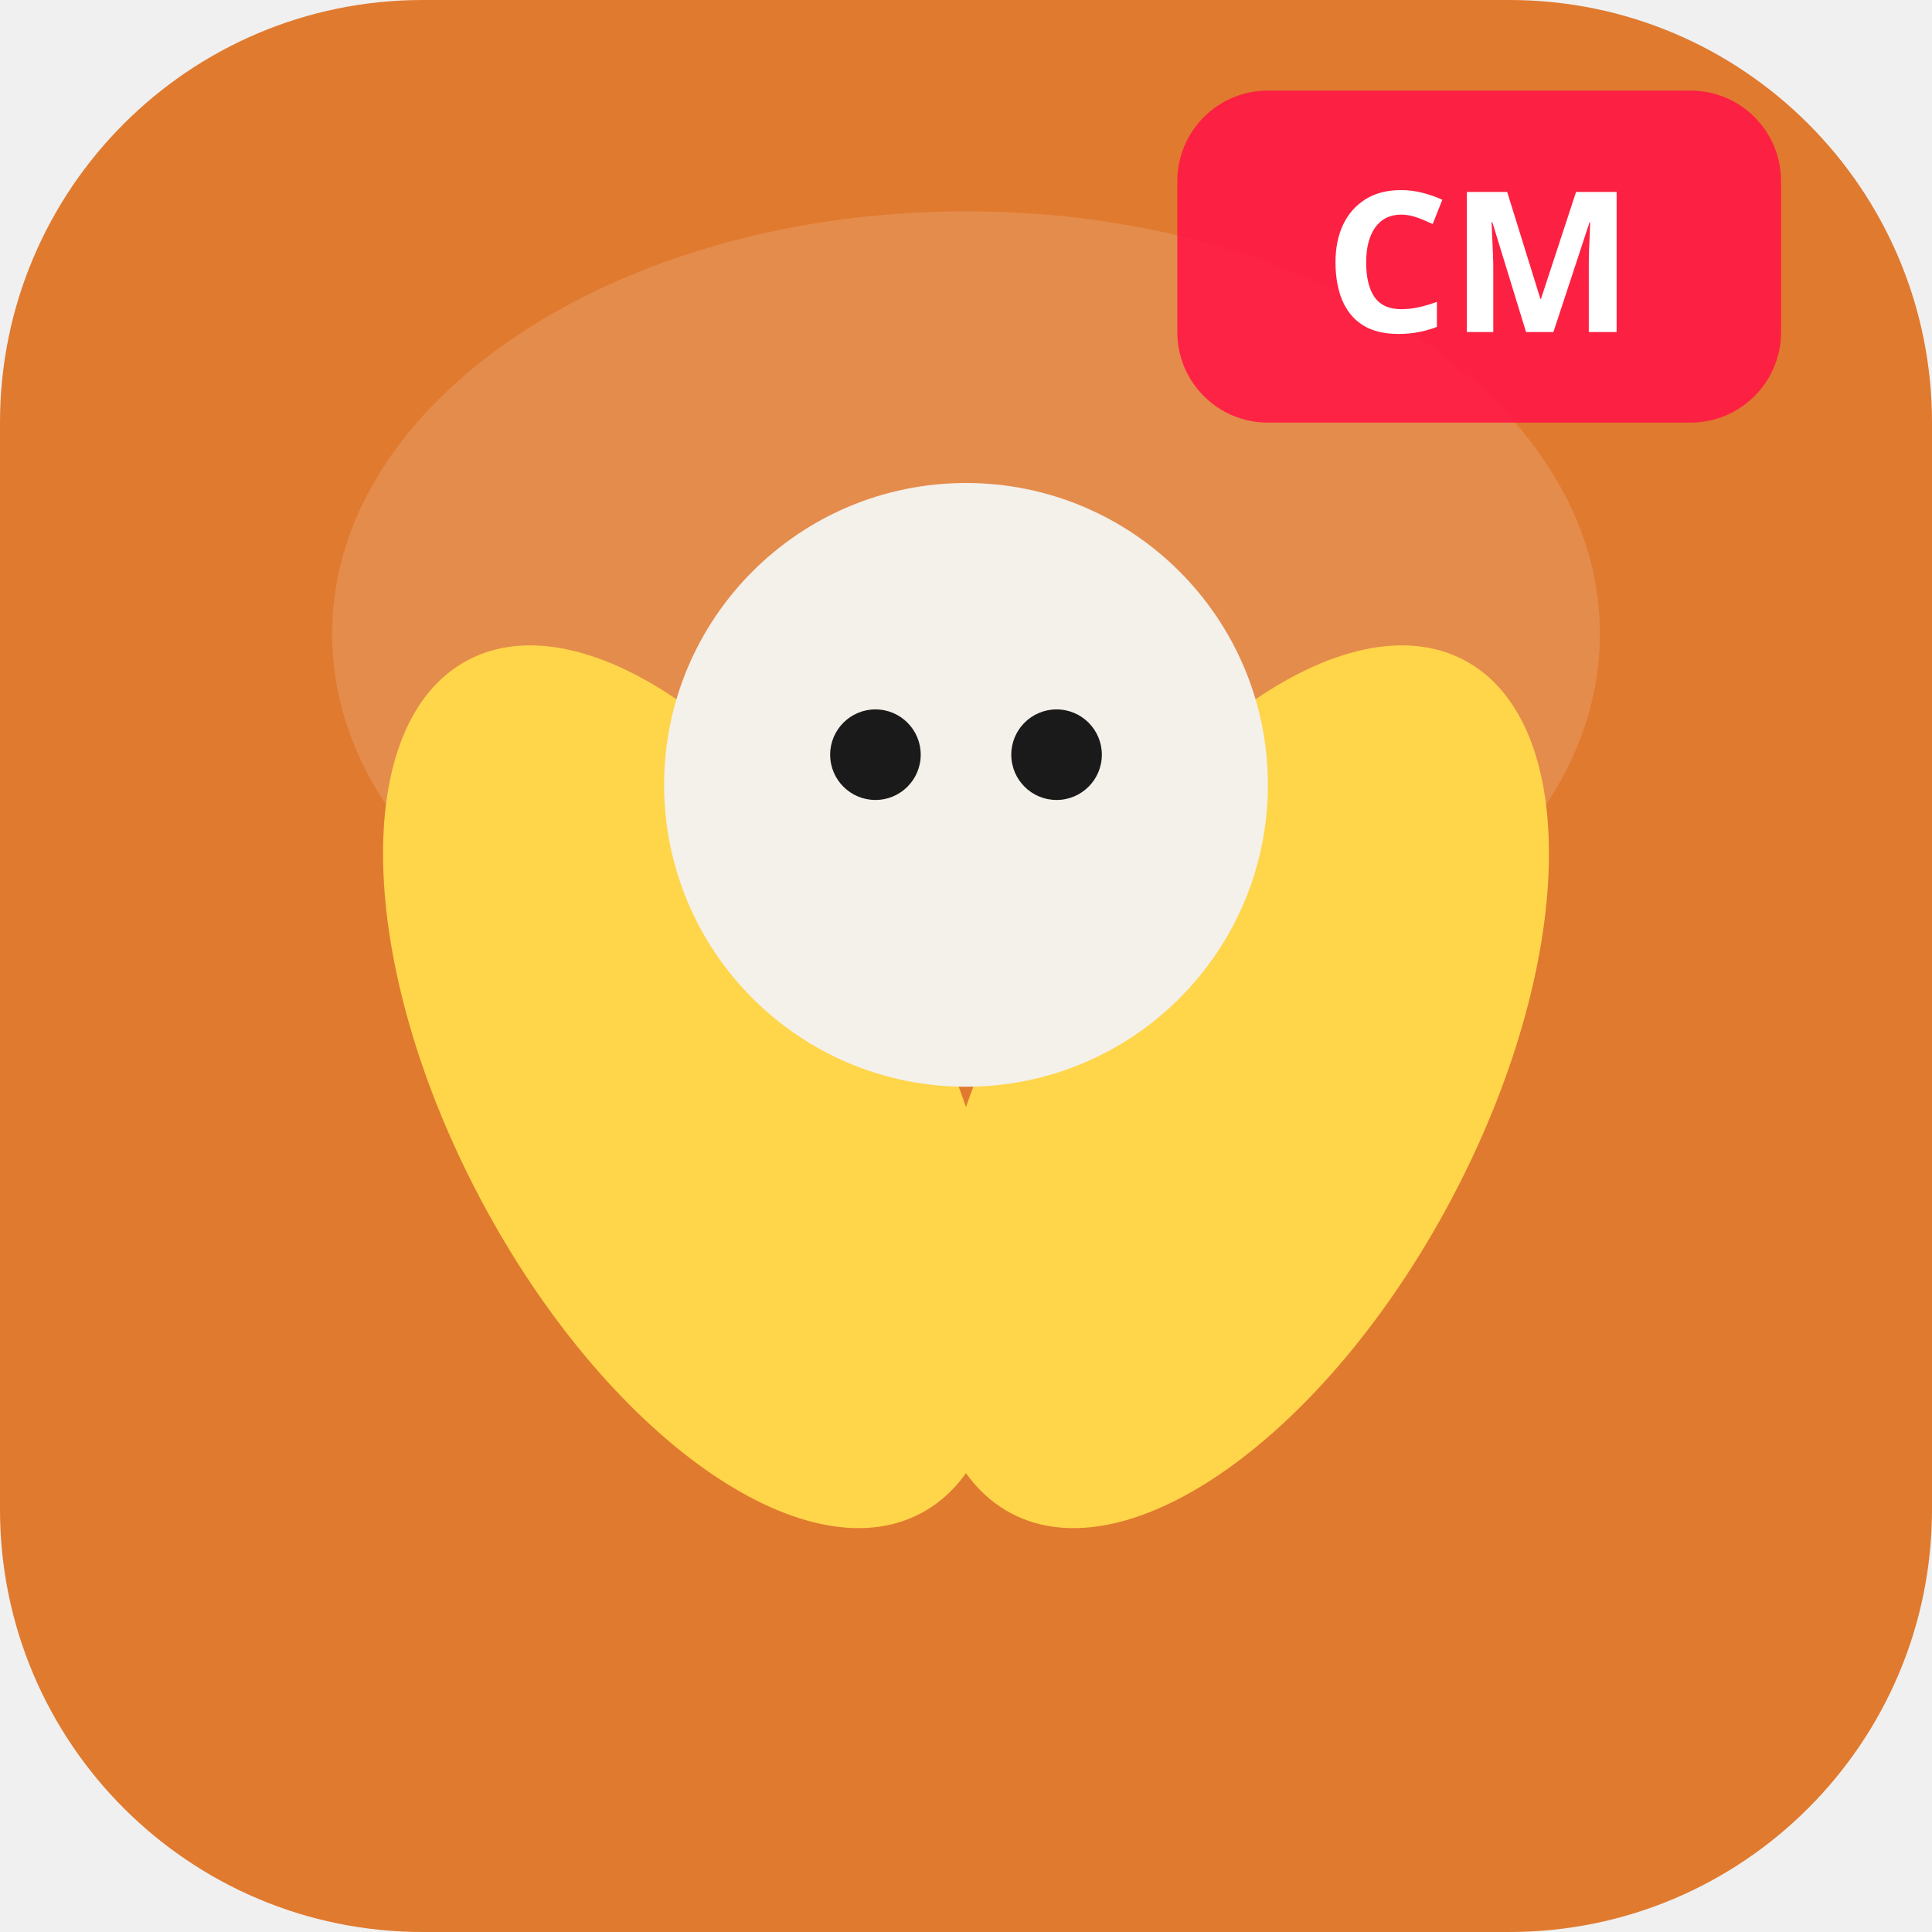
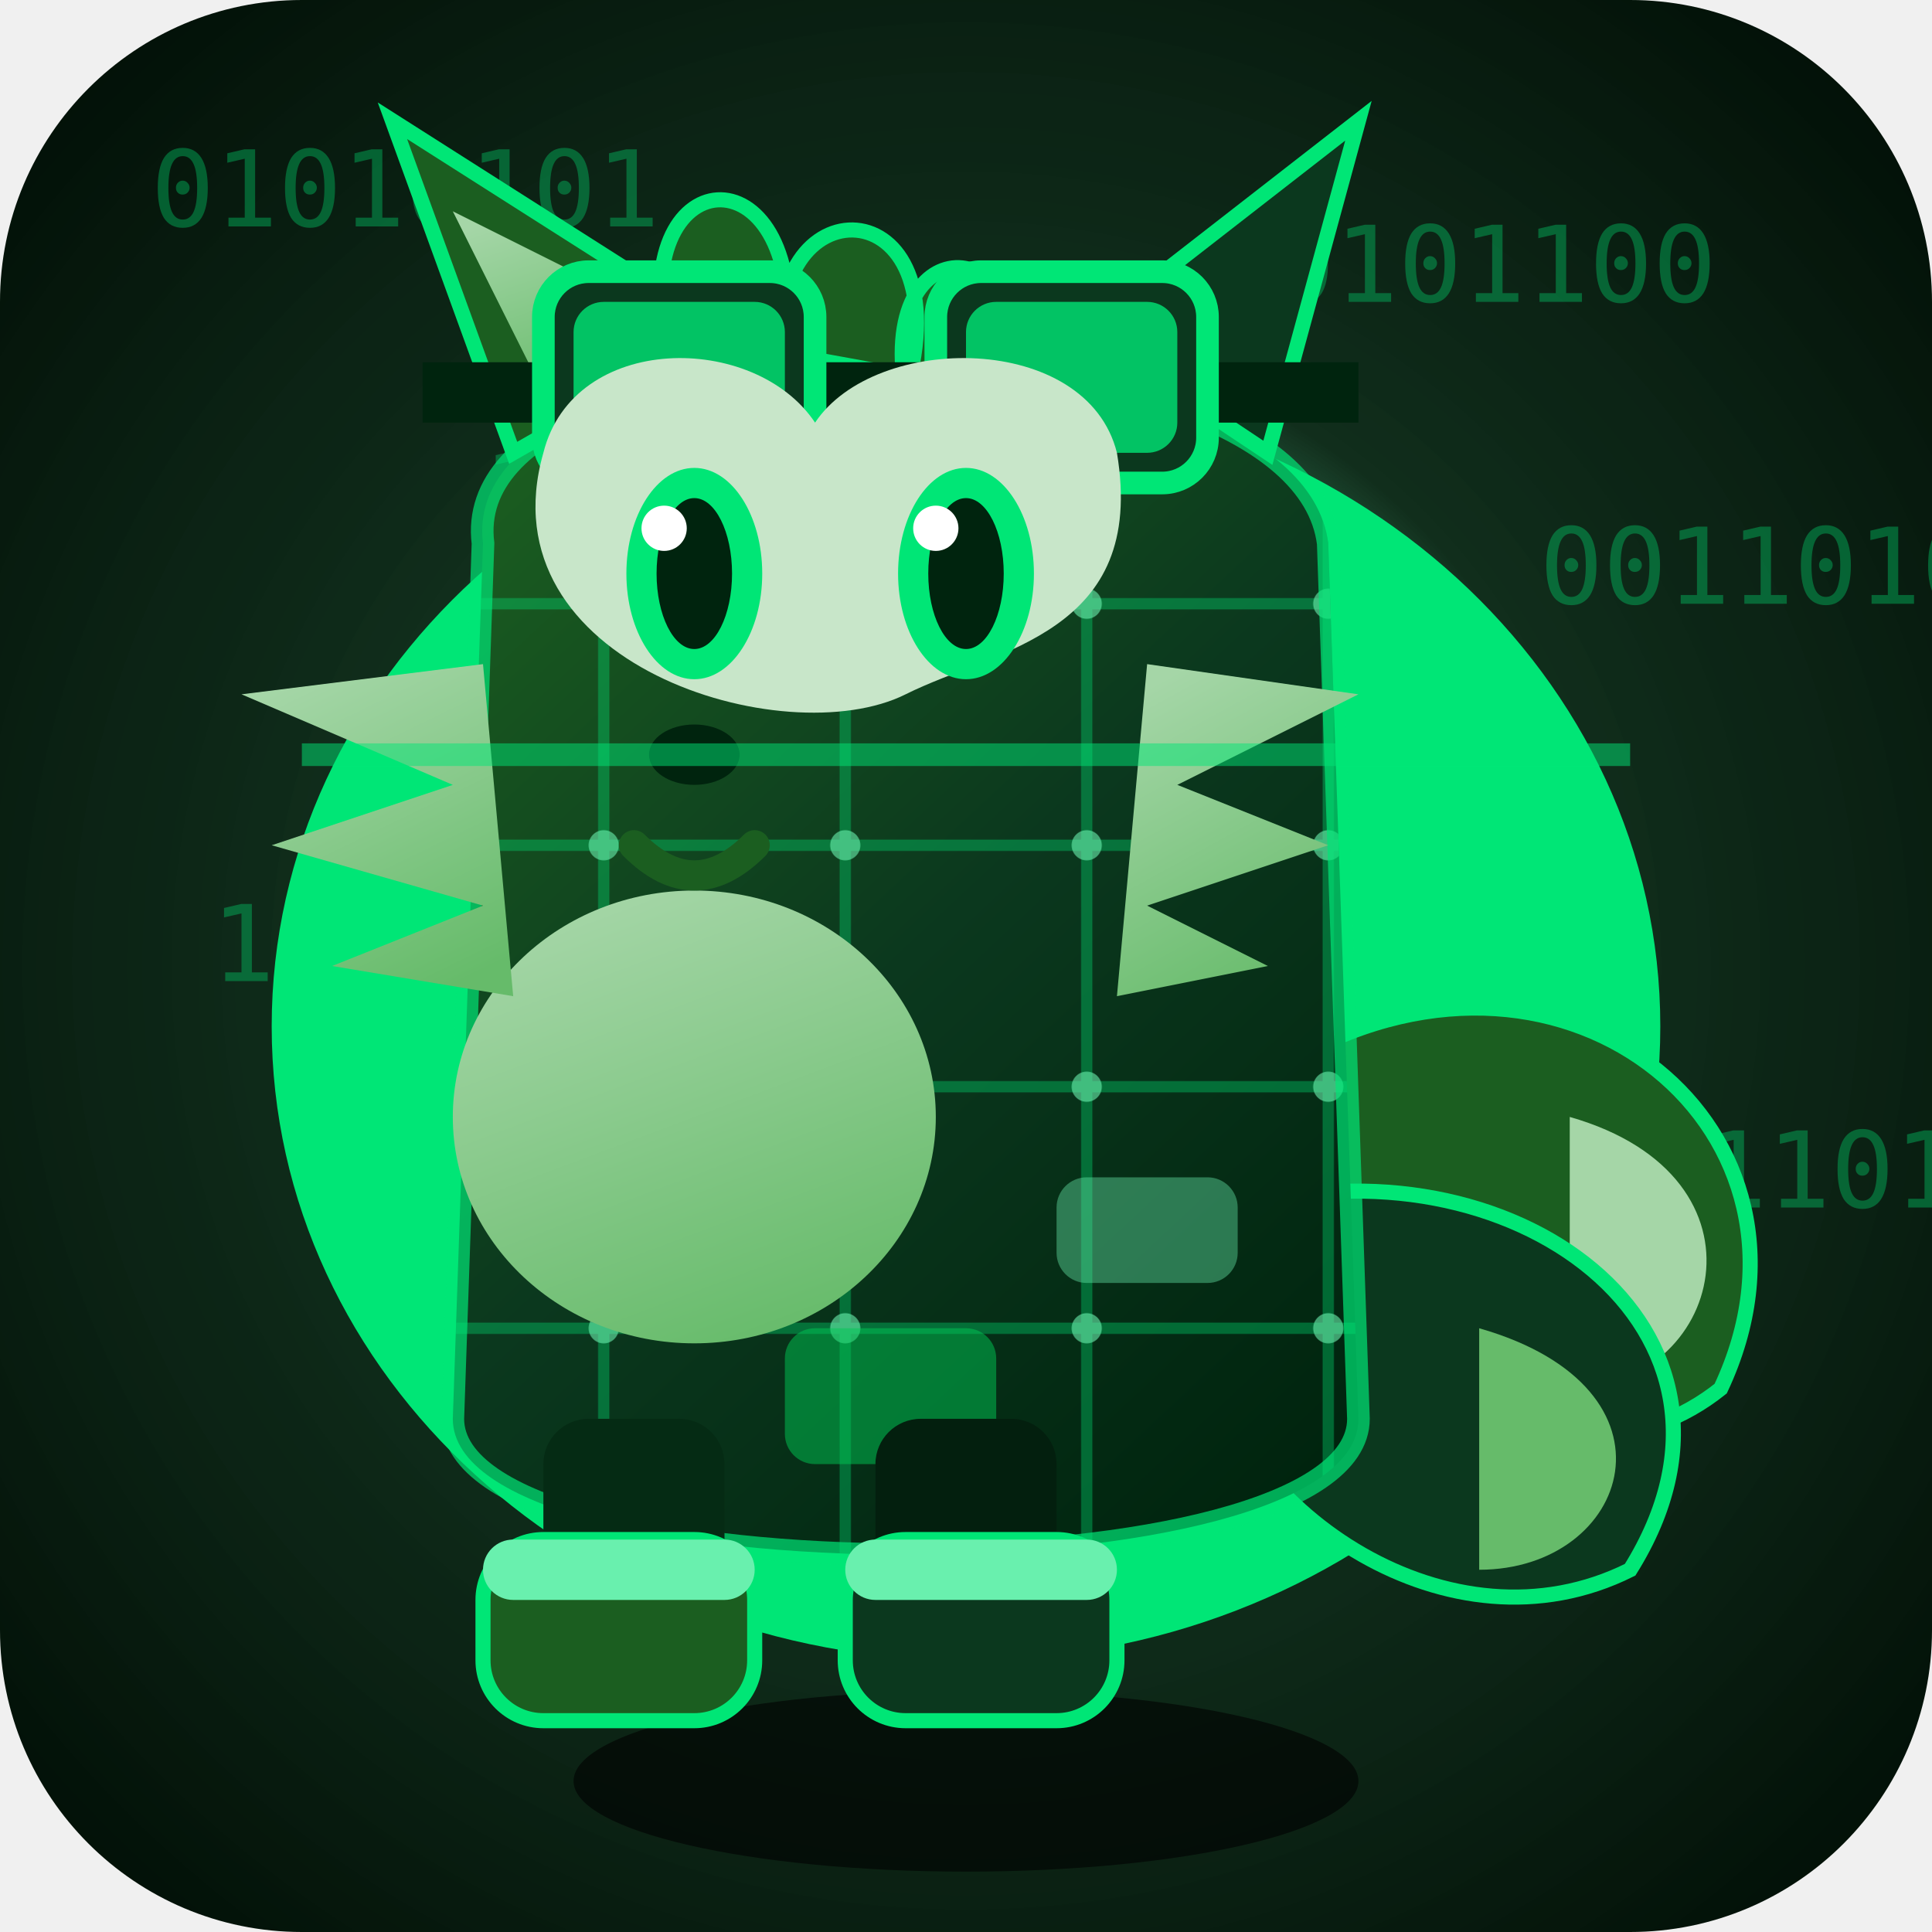
<svg xmlns="http://www.w3.org/2000/svg" viewBox="0 0 128 128" fill="none" aria-hidden="true">
+   <defs>
+     <radialGradient id="matrixBg" cx="50%" cy="50%" r="65%">
+       <stop offset="0%" stop-color="#00E676" stop-opacity="0.25" />
+       <stop offset="50%" stop-color="#052411" stop-opacity="0.95" />
+       <stop offset="100%" stop-color="#021007" />
+     </radialGradient>
+     <linearGradient id="matrixBody" x1="15%" y1="0%" x2="85%" y2="100%">
+       <stop offset="0%" stop-color="#1B5E20" />
+       <stop offset="50%" stop-color="#0B381E" />
+       <stop offset="100%" stop-color="#00240E" />
+     </linearGradient>
+     <pattern id="matrixPattern" width="16" height="16" patternUnits="userSpaceOnUse">
+       <path d="M 0 8 H 16 M 8 0 V 16" stroke="#00E676" stroke-width="0.75" opacity="0.35" />
+       <circle cx="8" cy="8" r="1" fill="#69F0AE" opacity="0.6" />
+     </pattern>
+     <linearGradient id="matrixSkin" x1="30%" y1="0%" x2="70%" y2="100%">
+       <stop offset="0%" stop-color="#A5D6A7" />
+       <stop offset="100%" stop-color="#66BB6A" />
+     </linearGradient>
+   </defs>
  <style>
-     .el { transform-box: fill-box; transform-origin: center; }
-     .bob { animation: bob 2.8s ease-in-out infinite; }
-     .sway { animation: sway 3.2s ease-in-out infinite; }
-     .sway-slow { animation: sway 4.4s ease-in-out infinite; }
-     .pulse { animation: pulse 2.4s ease-in-out infinite; }
-     .spin { animation: spin 12s linear infinite; }
-     .spin-rev { animation: spin 16s linear infinite reverse; }
-     .dash { animation: dash 1.6s ease-in-out infinite; }
-     .wag { animation: wag 1.1s ease-in-out infinite; }
-     .wag-opp { animation: wag 1.1s ease-in-out infinite reverse; }
-     .twitch { animation: twitch 2.6s ease-in-out infinite; }
-     .twitch-d { animation: twitch 2.6s ease-in-out infinite; animation-delay: .18s; }
-     .flicker { animation: flicker 1.4s ease-in-out infinite; }
-     .wave { animation: wave 2.2s ease-in-out infinite; }
-     .floaty { animation: floaty 3.6s ease-in-out infinite; }
-     .blink { animation: blink 3.8s steps(1, end) infinite; }
-     .spark { animation: spark 2s ease-in-out infinite; }
-     .flash { animation: flash 2.8s ease-in-out infinite; }
-     .swim { animation: swim 2.4s ease-in-out infinite; }
-     .drip { animation: drip 2.6s ease-in-out infinite; }
-     .halo { opacity: .14; animation: halo 2.8s ease-in-out infinite; pointer-events: none; }
-     @keyframes halo { 0%,100% { opacity: .14; } 50% { opacity: .32; } }
-     @keyframes bob { 0%,100% { transform: translateY(0); } 50% { transform: translateY(-3px); } }
-     @keyframes sway { 0%,100% { transform: rotate(-3deg); } 50% { transform: rotate(3deg); } }
-     @keyframes pulse { 0%,100% { transform: scale(1); opacity: 1; } 50% { transform: scale(1.08); opacity: .85; } }
-     @keyframes spin { to { transform: rotate(360deg); } }
-     @keyframes dash { 0%,100% { transform: translateX(-3px); } 50% { transform: translateX(4px); } }
-     @keyframes wag { 0%,100% { transform: rotate(-10deg); } 50% { transform: rotate(10deg); } }
-     @keyframes twitch { 0%,86%,100% { transform: rotate(0); } 90% { transform: rotate(-8deg); } 94% { transform: rotate(6deg); } }
-     @keyframes flicker { 0%,100% { transform: scaleY(1) translateY(0); } 40% { transform: scaleY(1.08) translateY(-2px); } 70% { transform: scaleY(.96) translateY(1px); } }
-     @keyframes wave { 0%,100% { transform: translateX(0); } 50% { transform: translateX(4px); } }
-     @keyframes floaty { 0%,100% { transform: translateY(0); } 50% { transform: translateY(-5px); } }
-     @keyframes blink { 0%,92%,100% { transform: scaleY(1); } 94%,96% { transform: scaleY(.12); } }
-     @keyframes spark { 0%,100% { transform: scale(1); opacity: 1; } 50% { transform: scale(1.25); opacity: .7; } }
-     @keyframes flash { 0%,72%,100% { opacity: 1; } 78% { opacity: .35; } 84% { opacity: 1; } }
-     @keyframes swim { 0%,100% { transform: translateY(0) rotate(-2deg); } 50% { transform: translateY(-3px) rotate(2deg); } }
-     @keyframes drip { 0%,100% { transform: translateY(0) scaleY(1); } 50% { transform: translateY(4px) scaleY(1.04); } }
-     @media (prefers-reduced-motion: reduce) {
-       .el, .halo { animation: none !important; }
-     }
- </style>
-   <rect width="128" height="128" rx="28" fill="#E07A2F" />
-   <ellipse class="halo" cx="64" cy="42" rx="42" ry="28" fill="#ffffff" />
-   <g transform="rotate(-28 46 72)">
-     <ellipse class="el wag" cx="46" cy="72" rx="16" ry="32" fill="#FFD54A" />
+     .el{transform-box:fill-box;transform-origin:center}
+     .bob{animation:bob 2.8s ease-in-out infinite}
+     .blink{animation:blink 3.8s steps(1,end) infinite}
+     .matrix-rain{animation:rain 4s linear infinite}
+     .scanline{animation:scan 3s ease-in-out infinite}
+     .tail-wag{animation:wag 1.8s ease-in-out infinite alternate}
+     .glow{animation:glow 2.5s ease-in-out infinite}
+     @keyframes bob{0%,100%{transform:translateY(0)}50%{transform:translateY(-3px)}}
+     @keyframes blink{0%,92%,100%{transform:scaleY(1)}95%,98%{transform:scaleY(.1)}}
+     @keyframes rain{0%{transform:translateY(-20px)}100%{transform:translateY(20px)}}
+     @keyframes scan{0%,100%{opacity:.2;transform:translateY(0)}50%{opacity:.6;transform:translateY(40px)}}
+     @keyframes wag{0%{transform:rotate(-8deg)}100%{transform:rotate(12deg)}}
+     @keyframes glow{0%,100%{opacity:.3}50%{opacity:.6}}
+     @media(prefers-reduced-motion:reduce){.el{animation:none!important}}
+   </style>
+   <rect width="128" height="128" rx="20" fill="url(#matrixBg)" />
+   <g opacity="0.35" fill="#00E676" font-family="monospace" font-size="7" class="matrix-rain">
+     <text x="10" y="15">01010101</text>
+     <text x="32" y="35">11001010</text>
+     <text x="80" y="20">10101100</text>
+     <text x="102" y="40">00110101</text>
+     <text x="14" y="65">10010011</text>
+     <text x="96" y="80">01101101</text>
  </g>
-   <g transform="rotate(28 82 72)">
-     <ellipse class="el wag-opp" cx="82" cy="72" rx="16" ry="32" fill="#FFD54A" />
+   <ellipse class="glow" cx="64" cy="68" rx="46" ry="42" fill="#00E676" />
+   <g class="el bob">
+     <ellipse cx="64" cy="118" rx="26" ry="6" fill="#000000" opacity="0.6" />
+     <g class="el tail-wag" style="transform-origin: 85px 80px;">
+       <path d="M 86 70 C 104 60, 122 75, 114 92 C 104 100, 88 92, 84 82 Z" fill="#1B5E20" stroke="#00E676" stroke-width="1" />
+       <path d="M 104 74 C 118 78, 114 92, 104 92 Z" fill="#A5D6A7" />
+       <path d="M 82 80 C 100 75, 118 88, 108 104 C 96 110, 82 100, 80 90 Z" fill="#0B381E" stroke="#00E676" stroke-width="1" />
+       <path d="M 98 88 C 112 92, 108 104, 98 104 Z" fill="#66BB6A" />
+     </g>
+     <path d="M 32 36 C 30 20, 86 20, 88 36 L 90 94 C 90 106, 30 106, 30 94 Z" fill="url(#matrixBody)" />
+     <path d="M 32 36 C 30 20, 86 20, 88 36 L 90 94 C 90 106, 30 106, 30 94 Z" fill="url(#matrixPattern)" />
+     <rect x="40" y="70" width="10" height="8" rx="2" fill="#00E676" opacity="0.4" />
+     <rect x="70" y="78" width="12" height="7" rx="2" fill="#69F0AE" opacity="0.4" />
+     <rect x="52" y="88" width="14" height="9" rx="2" fill="#00C853" opacity="0.5" />
+     <path d="M 32 36 C 30 20, 86 20, 88 36 L 90 94 C 90 106, 30 106, 30 94 Z" stroke="#00E676" stroke-width="1.5" fill="none" opacity="0.7" />
+     <path d="M 34 30 L 26 8 L 48 22 Z" fill="#1B5E20" stroke="#00E676" stroke-width="1" />
+     <path d="M 36 26 L 30 14 L 44 21 Z" fill="url(#matrixSkin)" />
+     <path d="M 72 22 L 90 8 L 84 30 Z" fill="#0B381E" stroke="#00E676" stroke-width="1" />
+     <path d="M 44 22 C 42 10, 54 10, 52 24 C 50 12, 64 12, 60 26 C 58 14, 70 16, 66 26 Z" fill="#1B5E20" stroke="#00E676" stroke-width="1" />
+     <rect x="28" y="24" width="62" height="4" fill="#00240E" />
+     <rect x="36" y="18" width="18" height="14" rx="3" fill="#0B381E" stroke="#00E676" stroke-width="1.5" />
+     <rect x="38" y="20" width="14" height="10" rx="2" fill="#00E676" opacity="0.8" />
+     <rect x="62" y="18" width="18" height="14" rx="3" fill="#0B381E" stroke="#00E676" stroke-width="1.5" />
+     <rect x="64" y="20" width="14" height="10" rx="2" fill="#00E676" opacity="0.8" />
+     <ellipse cx="46" cy="74" rx="16" ry="15" fill="url(#matrixSkin)" />
+     <path d="M 32 44 L 16 46 L 30 52 L 18 56 L 32 60 L 22 64 L 34 66 Z" fill="url(#matrixSkin)" />
+     <path d="M 76 44 L 90 46 L 78 52 L 88 56 L 76 60 L 84 64 L 74 66 Z" fill="url(#matrixSkin)" />
+     <ellipse cx="46" cy="50" rx="3" ry="2" fill="#00240E" />
+     <path d="M 42 56 Q 46 60 50 56" stroke="#1B5E20" stroke-width="2" stroke-linecap="round" fill="none" />
+     <path d="M 36 30 C 32 44, 52 50, 60 46 C 66 43, 76 42, 74 30 C 72 22, 58 22, 54 28 C 50 22, 38 22, 36 30 Z" fill="#C8E6C9" />
+     <g class="el blink">
+       <ellipse cx="46" cy="38" rx="4.5" ry="7" fill="#00E676" />
+       <ellipse cx="46" cy="38" rx="2.5" ry="5" fill="#00240E" />
+       <circle cx="44" cy="35" r="1.5" fill="#FFFFFF" />
+       <ellipse cx="64" cy="38" rx="4.5" ry="7" fill="#00E676" />
+       <ellipse cx="64" cy="38" rx="2.5" ry="5" fill="#00240E" />
+       <circle cx="62" cy="35" r="1.5" fill="#FFFFFF" />
+     </g>
+     <rect x="36" y="94" width="12" height="12" rx="3" fill="#052B14" />
+     <rect x="32" y="102" width="18" height="12" rx="4" fill="#1B5E20" stroke="#00E676" stroke-width="1" />
+     <rect x="32" y="102" width="18" height="4" rx="2" fill="#69F0AE" />
+     <rect x="58" y="94" width="12" height="12" rx="3" fill="#031F0E" />
+     <rect x="56" y="102" width="18" height="12" rx="4" fill="#0B381E" stroke="#00E676" stroke-width="1" />
+     <rect x="56" y="102" width="18" height="4" rx="2" fill="#69F0AE" />
+     <line class="scanline" x1="20" y1="50" x2="108" y2="50" stroke="#00E676" stroke-width="1.5" opacity="0.5" />
  </g>
-   <g class="el bob">
-     <circle cx="64" cy="52" r="20" fill="#F4F0EA" />
-     <circle class="el blink" cx="58" cy="50" r="3" fill="#1A1A1A" />
-     <circle class="el blink" cx="70" cy="50" r="3" fill="#1A1A1A" />
-   </g>
-   <rect x="78" y="6" width="40" height="22" rx="6" fill="#FF1744" opacity=".9" />
-   <text x="98" y="22" text-anchor="middle" fill="#fff" font-size="13" font-weight="bold" font-family="sans-serif">CM</text>
</svg>
